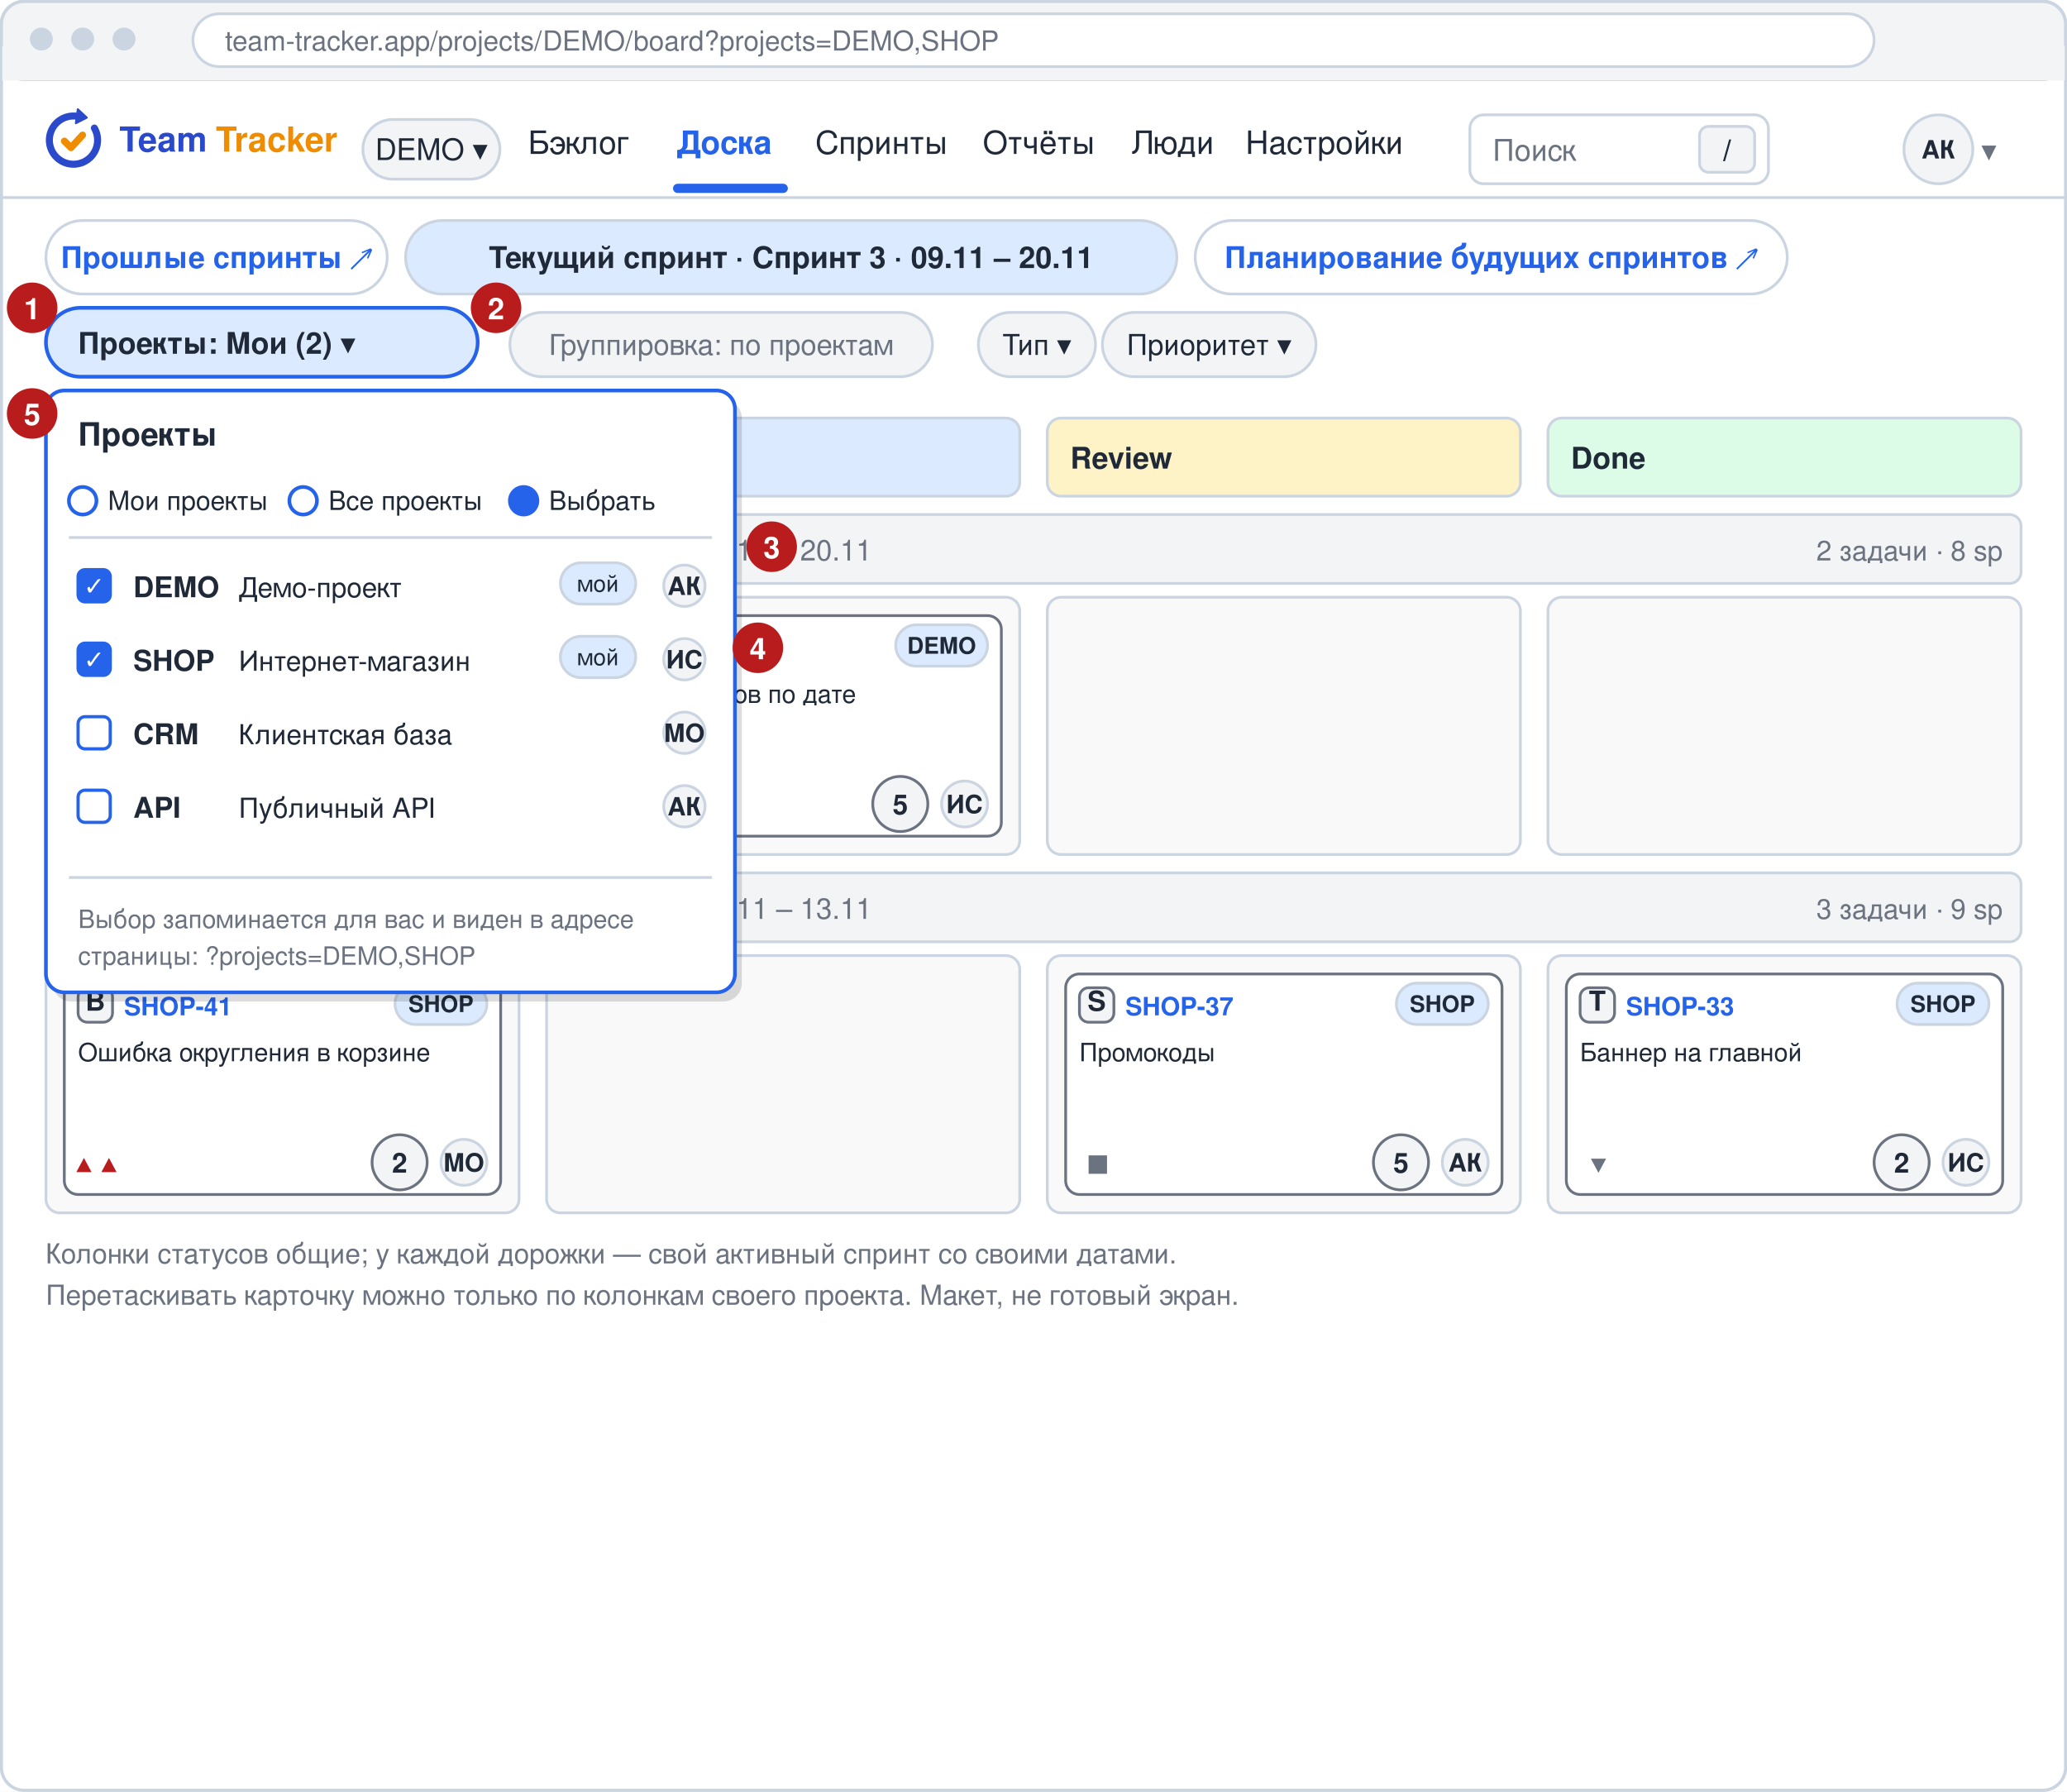
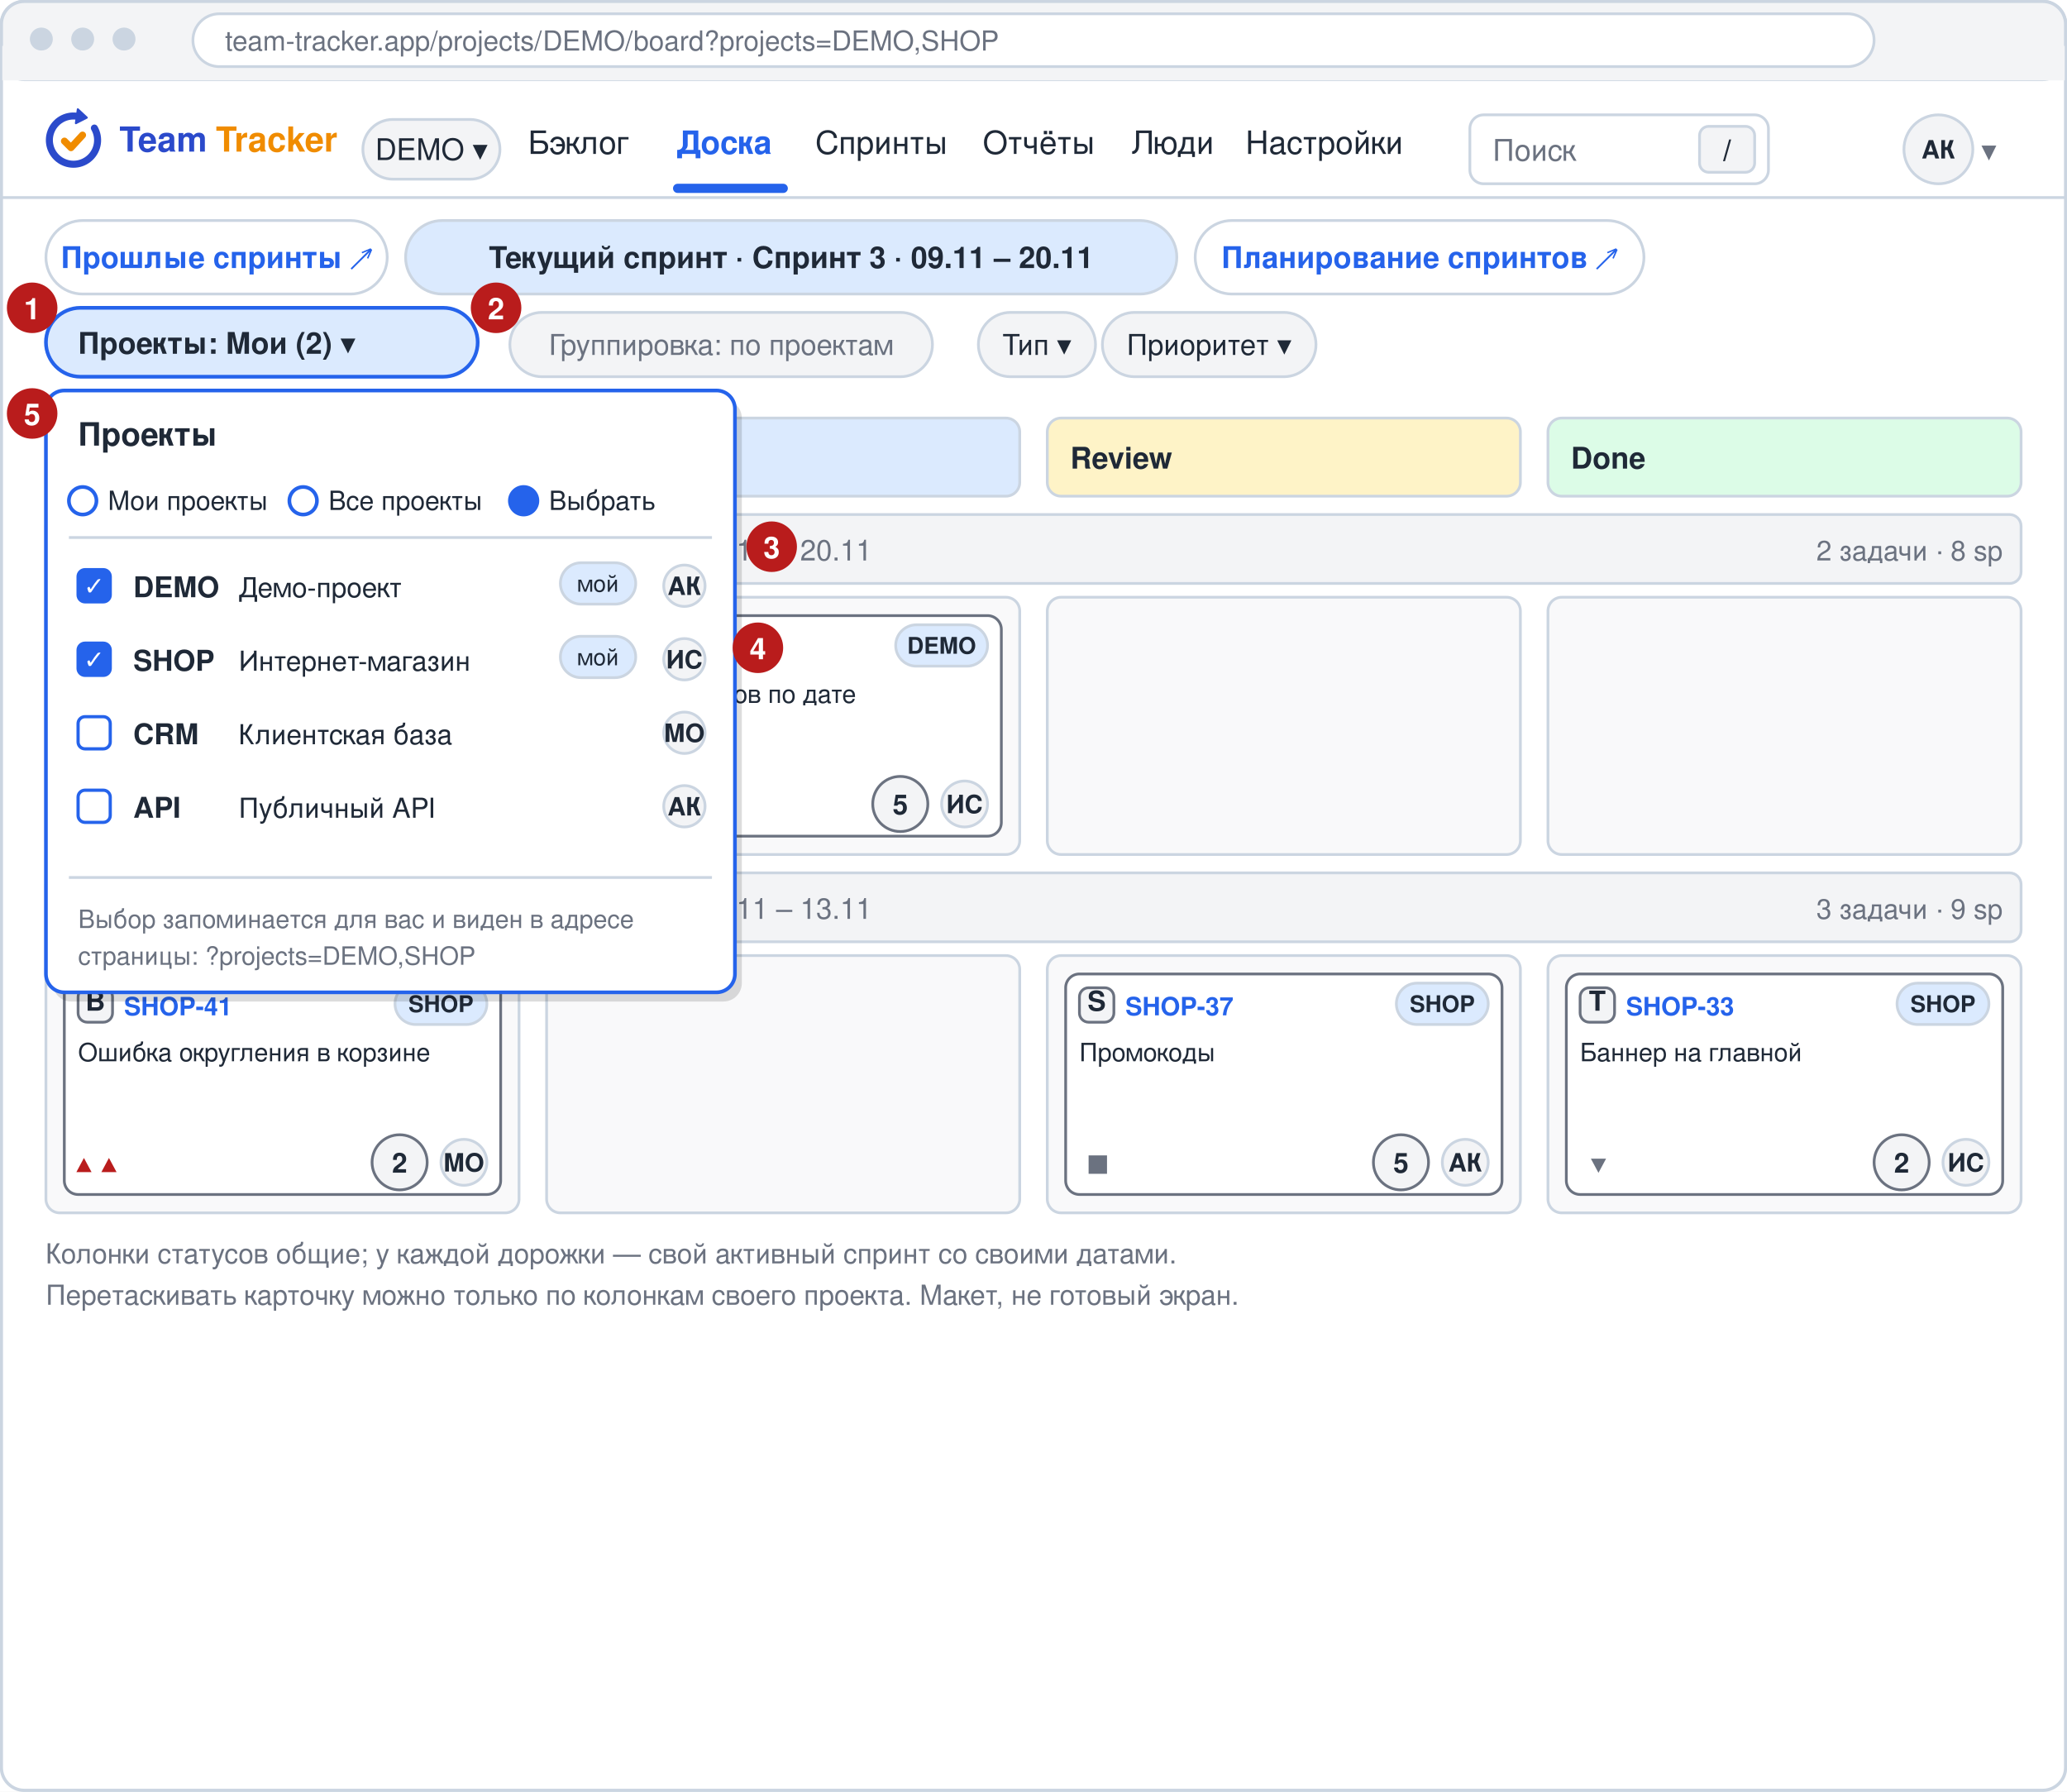
<svg xmlns="http://www.w3.org/2000/svg" width="900" height="780" viewBox="0 0 900 780" font-family="Helvetica, Arial, 'Segoe UI', 'DejaVu Sans', sans-serif" role="img" aria-label="Доска нескольких проектов: фильтр по проектам и дорожки-проекты">
  <defs>
    <marker id="arr" viewBox="0 0 10 10" refX="9" refY="5" markerWidth="7" markerHeight="7" orient="auto-start-reverse">
      <path d="M0 0 L10 5 L0 10 z" fill="#2563eb" />
    </marker>
  </defs>
  <rect width="900" height="780" fill="#ffffff" />
  <rect x="0.6" y="0.6" width="898.8" height="778.8" rx="10" fill="#ffffff" stroke="#cbd5e1" stroke-width="1.4" />
  <rect x="0.6" y="0.6" width="898.8" height="34" rx="10" fill="#f3f4f6" stroke="#cbd5e1" stroke-width="1.4" />
  <rect x="1" y="20" width="898" height="15" rx="0" fill="#f3f4f6" />
  <circle cx="18" cy="17" r="5" fill="#cbd5e1" />
  <circle cx="36" cy="17" r="5" fill="#cbd5e1" />
  <circle cx="54" cy="17" r="5" fill="#cbd5e1" />
  <rect x="84" y="6" width="732" height="23" rx="11.5" fill="#ffffff" stroke="#cbd5e1" stroke-width="1.2" />
  <text x="98" y="22" text-anchor="start" font-size="12" fill="#6b7280">team-tracker.app/projects/DEMO/board?projects=DEMO,SHOP</text>
  <line x1="1" y1="86" x2="899" y2="86" stroke="#cbd5e1" stroke-width="1.2" />
  <g transform="translate(18 47) scale(0.4375)">
    <path d="M52.78 20 A24 24 0 1 1 35.34 8.23" fill="none" stroke="#2B4ACB" stroke-width="7" stroke-linecap="round" />
    <polygon points="45.24,9.62 36.31,1.30 34.37,15.16" fill="#2B4ACB" stroke="#2B4ACB" stroke-width="2" stroke-linejoin="round" />
    <polyline points="23,33 29.5,39.5 41,27" fill="none" stroke="#F08C00" stroke-width="7" stroke-linecap="round" stroke-linejoin="round" />
  </g>
  <text x="52" y="66" text-anchor="start" font-size="15" font-weight="bold" fill="#2B4ACB">Team</text>
  <text x="94" y="66" text-anchor="start" font-size="15" font-weight="bold" fill="#F08C00">Tracker</text>
  <rect x="158" y="52" width="59.68" height="26" rx="13.0" fill="#f3f4f6" stroke="#cbd5e1" stroke-width="1.2" />
  <text x="187.84" y="69.68" text-anchor="middle" font-size="13" fill="#1f2937">DEMO ▾</text>
  <text x="230" y="67" text-anchor="start" font-size="14" fill="#1f2937">Бэклог</text>
  <text x="295.04" y="67" text-anchor="start" font-size="14" font-weight="bold" fill="#2563eb">Доска</text>
  <rect x="293.04" y="80" width="50.0" height="4" rx="2" fill="#2563eb" />
  <text x="355.04" y="67" text-anchor="start" font-size="14" fill="#1f2937">Спринты</text>
  <text x="427.92" y="67" text-anchor="start" font-size="14" fill="#1f2937">Отчёты</text>
  <text x="492.96" y="67" text-anchor="start" font-size="14" fill="#1f2937">Люди</text>
  <text x="542.32" y="67" text-anchor="start" font-size="14" fill="#1f2937">Настройки</text>
  <rect x="640" y="50" width="130" height="30" rx="6" fill="#ffffff" stroke="#cbd5e1" stroke-width="1.2" />
  <text x="650" y="70" text-anchor="start" font-size="13" fill="#6b7280">Поиск</text>
  <rect x="740" y="55" width="24" height="20" rx="4" fill="#f3f4f6" stroke="#cbd5e1" stroke-width="1.2" />
  <text x="752" y="70" text-anchor="middle" font-size="13" font-weight="bold" fill="#1f2937">/</text>
  <circle cx="844" cy="65" r="15" fill="#f3f4f6" stroke="#cbd5e1" stroke-width="1.2" />
  <text x="844" y="69" text-anchor="middle" font-size="11" font-weight="bold" fill="#1f2937">АК</text>
  <text x="866" y="70" text-anchor="middle" font-size="13" fill="#6b7280">▾</text>
  <rect x="20" y="96" width="148.6" height="32" rx="16.0" fill="#ffffff" stroke="#cbd5e1" stroke-width="1.2" />
  <text x="94.3" y="116.68" text-anchor="middle" font-size="13" font-weight="bold" fill="#2563eb">Прошлые спринты ↗</text>
  <rect x="176.6" y="96" width="335.8" height="32" rx="16.0" fill="#dbeafe" stroke="#cbd5e1" stroke-width="1.2" />
  <text x="344.5" y="116.68" text-anchor="middle" font-size="13" font-weight="bold" fill="#1f2937">Текущий спринт · Спринт 3 · 09.11 – 20.11</text>
-   <rect x="520.4" y="96" width="257.8" height="32" rx="16.0" fill="#ffffff" stroke="#cbd5e1" stroke-width="1.2" />
-   <text x="649.3" y="116.68" text-anchor="middle" font-size="13" font-weight="bold" fill="#2563eb">Планирование будущих спринтов ↗</text>
+   <rect x="520.4" y="96" width="195.4" height="32" rx="16.0" fill="#ffffff" stroke="#cbd5e1" stroke-width="1.2" />
+   <text x="618.1" y="116.68" text-anchor="middle" font-size="13" font-weight="bold" fill="#2563eb">Планирование спринтов ↗</text>
  <rect x="20" y="134" width="188" height="30" rx="15" fill="#dbeafe" stroke="#2563eb" stroke-width="1.6" />
  <text x="34" y="154" text-anchor="start" font-size="13" font-weight="bold" fill="#1f2937">Проекты: Мои (2) ▾</text>
  <circle cx="14" cy="134" r="11" fill="#b91c1c" />
  <text x="14" y="139" text-anchor="middle" font-size="13" font-weight="bold" fill="#ffffff">1</text>
  <rect x="222" y="136" width="184" height="28" rx="14.0" fill="#f3f4f6" stroke="#cbd5e1" stroke-width="1.2" />
  <text x="314.0" y="154.5" text-anchor="middle" font-size="12.5" fill="#6b7280">Группировка: по проектам</text>
  <rect x="426" y="136" width="51.0" height="28" rx="14.0" fill="#f3f4f6" stroke="#cbd5e1" stroke-width="1.2" />
  <text x="451.5" y="154.5" text-anchor="middle" font-size="12.5" fill="#1f2937">Тип ▾</text>
  <rect x="480" y="136" width="93" height="28" rx="14.0" fill="#f3f4f6" stroke="#cbd5e1" stroke-width="1.2" />
  <text x="526.5" y="154.5" text-anchor="middle" font-size="12.5" fill="#1f2937">Приоритет ▾</text>
  <circle cx="216" cy="134" r="11" fill="#b91c1c" />
  <text x="216" y="139" text-anchor="middle" font-size="13" font-weight="bold" fill="#ffffff">2</text>
  <rect x="20.0" y="182" width="206.0" height="34" rx="6" fill="#e0e7ff" stroke="#cbd5e1" stroke-width="1.2" />
  <text x="30.0" y="204" text-anchor="start" font-size="13" font-weight="bold" fill="#1f2937">To Do</text>
  <rect x="238.0" y="182" width="206.0" height="34" rx="6" fill="#dbeafe" stroke="#cbd5e1" stroke-width="1.2" />
  <text x="248.0" y="204" text-anchor="start" font-size="13" font-weight="bold" fill="#1f2937">In Progress</text>
  <rect x="456.0" y="182" width="206.0" height="34" rx="6" fill="#fef3c7" stroke="#cbd5e1" stroke-width="1.2" />
  <text x="466.0" y="204" text-anchor="start" font-size="13" font-weight="bold" fill="#1f2937">Review</text>
  <rect x="674.0" y="182" width="206.0" height="34" rx="6" fill="#dcfce7" stroke="#cbd5e1" stroke-width="1.2" />
  <text x="684.0" y="204" text-anchor="start" font-size="13" font-weight="bold" fill="#1f2937">Done</text>
  <rect x="20" y="224" width="860" height="30" rx="5" fill="#f3f4f6" stroke="#cbd5e1" stroke-width="1.2" />
  <text x="30" y="244" text-anchor="start" font-size="12" fill="#1f2937">▾</text>
  <rect x="48" y="228" width="43.6" height="22" rx="11.0" fill="#dbeafe" stroke="#cbd5e1" stroke-width="1.2" />
  <text x="69.8" y="243.14" text-anchor="middle" font-size="11.5" font-weight="bold" fill="#1f2937">DEMO</text>
  <text x="94" y="244" text-anchor="start" font-size="13" font-weight="bold" fill="#1f2937">Демо-проект</text>
  <text x="240" y="244" text-anchor="start" font-size="12.5" fill="#6b7280">Спринт 3 · 09.11 – 20.11</text>
  <text x="872" y="244" text-anchor="end" font-size="12" fill="#6b7280">2 задачи · 8 sp</text>
  <rect x="20.0" y="260" width="206.0" height="112" rx="6" fill="#f3f4f6" fill-opacity="0.55" stroke="#cbd5e1" stroke-width="1.2" />
  <rect x="28.0" y="268" width="190.0" height="96" rx="6" fill="#ffffff" stroke="#6b7280" stroke-width="1.2" />
  <rect x="34.0" y="274" width="15" height="15" rx="4" fill="#f3f4f6" stroke="#6b7280" stroke-width="1.2" />
  <text x="41.5" y="284" text-anchor="middle" font-size="12" font-weight="bold" fill="#1f2937">S</text>
  <text x="54.0" y="286" text-anchor="start" font-size="11" font-weight="bold" fill="#2563eb">DEMO-22</text>
  <rect x="172.0" y="272" width="40.0" height="18" rx="9.0" fill="#dbeafe" stroke="#cbd5e1" stroke-width="1.2" />
  <text x="192.0" y="284.6" text-anchor="middle" font-size="10" font-weight="bold" fill="#1f2937">DEMO</text>
  <text x="34.0" y="306" text-anchor="start" font-size="11" fill="#1f2937">Детали заказа</text>
  <text x="42.0" y="355" text-anchor="middle" font-size="11" font-weight="bold" fill="#b91c1c">▲</text>
  <circle cx="174.0" cy="350" r="12" fill="#f3f4f6" stroke="#6b7280" stroke-width="1.2" />
  <text x="174.0" y="354.5" text-anchor="middle" font-size="12" font-weight="bold" fill="#1f2937">3</text>
  <circle cx="202.0" cy="350" r="10" fill="#f3f4f6" stroke="#cbd5e1" stroke-width="1.2" />
  <text x="202.0" y="354" text-anchor="middle" font-size="11" font-weight="bold" fill="#1f2937">ИС</text>
  <rect x="238.0" y="260" width="206.0" height="112" rx="6" fill="#f3f4f6" fill-opacity="0.55" stroke="#cbd5e1" stroke-width="1.2" />
  <rect x="246.0" y="268" width="190.0" height="96" rx="6" fill="#ffffff" stroke="#6b7280" stroke-width="1.2" />
  <rect x="252.0" y="274" width="15" height="15" rx="4" fill="#f3f4f6" stroke="#6b7280" stroke-width="1.2" />
  <text x="259.5" y="284" text-anchor="middle" font-size="12" font-weight="bold" fill="#1f2937">T</text>
  <text x="272.0" y="286" text-anchor="start" font-size="11" font-weight="bold" fill="#2563eb">DEMO-19</text>
  <rect x="390.0" y="272" width="40.0" height="18" rx="9.0" fill="#dbeafe" stroke="#cbd5e1" stroke-width="1.2" />
  <text x="410.0" y="284.6" text-anchor="middle" font-size="10" font-weight="bold" fill="#1f2937">DEMO</text>
  <text x="252.0" y="306" text-anchor="start" font-size="11" fill="#1f2937">Фильтр заказов по дате</text>
  <text x="260.0" y="355" text-anchor="middle" font-size="11" font-weight="bold" fill="#b91c1c">▲</text>
  <circle cx="392.0" cy="350" r="12" fill="#f3f4f6" stroke="#6b7280" stroke-width="1.2" />
  <text x="392.0" y="354.5" text-anchor="middle" font-size="12" font-weight="bold" fill="#1f2937">5</text>
  <circle cx="420.0" cy="350" r="10" fill="#f3f4f6" stroke="#cbd5e1" stroke-width="1.2" />
  <text x="420.0" y="354" text-anchor="middle" font-size="11" font-weight="bold" fill="#1f2937">ИС</text>
  <rect x="456.0" y="260" width="206.0" height="112" rx="6" fill="#f3f4f6" fill-opacity="0.55" stroke="#cbd5e1" stroke-width="1.2" />
  <rect x="674.0" y="260" width="206.0" height="112" rx="6" fill="#f3f4f6" fill-opacity="0.55" stroke="#cbd5e1" stroke-width="1.2" />
  <rect x="20" y="380" width="860" height="30" rx="5" fill="#f3f4f6" stroke="#cbd5e1" stroke-width="1.2" />
  <text x="30" y="400" text-anchor="start" font-size="12" fill="#1f2937">▾</text>
  <rect x="48" y="384" width="43.6" height="22" rx="11.0" fill="#dbeafe" stroke="#cbd5e1" stroke-width="1.2" />
  <text x="69.8" y="399.14" text-anchor="middle" font-size="11.5" font-weight="bold" fill="#1f2937">SHOP</text>
  <text x="94" y="400" text-anchor="start" font-size="13" font-weight="bold" fill="#1f2937">Интернет-магазин</text>
  <text x="240" y="400" text-anchor="start" font-size="12.5" fill="#6b7280">Спринт 5 · 02.11 – 13.11</text>
  <text x="872" y="400" text-anchor="end" font-size="12" fill="#6b7280">3 задачи · 9 sp</text>
  <rect x="20.0" y="416" width="206.0" height="112" rx="6" fill="#f3f4f6" fill-opacity="0.55" stroke="#cbd5e1" stroke-width="1.2" />
  <rect x="28.0" y="424" width="190.0" height="96" rx="6" fill="#ffffff" stroke="#6b7280" stroke-width="1.2" />
  <rect x="34.0" y="430" width="15" height="15" rx="4" fill="#f3f4f6" stroke="#6b7280" stroke-width="1.2" />
  <text x="41.5" y="440" text-anchor="middle" font-size="12" font-weight="bold" fill="#1f2937">B</text>
  <text x="54.0" y="442" text-anchor="start" font-size="11" font-weight="bold" fill="#2563eb">SHOP-41</text>
  <rect x="172.0" y="428" width="40.0" height="18" rx="9.0" fill="#dbeafe" stroke="#cbd5e1" stroke-width="1.2" />
  <text x="192.0" y="440.6" text-anchor="middle" font-size="10" font-weight="bold" fill="#1f2937">SHOP</text>
  <text x="34.0" y="462" text-anchor="start" font-size="11" fill="#1f2937">Ошибка округления в корзине</text>
  <text x="42.0" y="511" text-anchor="middle" font-size="11" font-weight="bold" fill="#b91c1c">▲▲</text>
  <circle cx="174.0" cy="506" r="12" fill="#f3f4f6" stroke="#6b7280" stroke-width="1.2" />
  <text x="174.0" y="510.5" text-anchor="middle" font-size="12" font-weight="bold" fill="#1f2937">2</text>
  <circle cx="202.0" cy="506" r="10" fill="#f3f4f6" stroke="#cbd5e1" stroke-width="1.2" />
  <text x="202.0" y="510" text-anchor="middle" font-size="11" font-weight="bold" fill="#1f2937">МО</text>
  <rect x="238.0" y="416" width="206.0" height="112" rx="6" fill="#f3f4f6" fill-opacity="0.55" stroke="#cbd5e1" stroke-width="1.2" />
  <rect x="456.0" y="416" width="206.0" height="112" rx="6" fill="#f3f4f6" fill-opacity="0.55" stroke="#cbd5e1" stroke-width="1.2" />
  <rect x="464.0" y="424" width="190.0" height="96" rx="6" fill="#ffffff" stroke="#6b7280" stroke-width="1.2" />
  <rect x="470.0" y="430" width="15" height="15" rx="4" fill="#f3f4f6" stroke="#6b7280" stroke-width="1.2" />
  <text x="477.5" y="440" text-anchor="middle" font-size="12" font-weight="bold" fill="#1f2937">S</text>
  <text x="490.0" y="442" text-anchor="start" font-size="11" font-weight="bold" fill="#2563eb">SHOP-37</text>
  <rect x="608.0" y="428" width="40.0" height="18" rx="9.0" fill="#dbeafe" stroke="#cbd5e1" stroke-width="1.2" />
  <text x="628.0" y="440.6" text-anchor="middle" font-size="10" font-weight="bold" fill="#1f2937">SHOP</text>
  <text x="470.0" y="462" text-anchor="start" font-size="11" fill="#1f2937">Промокоды</text>
  <text x="478.0" y="511" text-anchor="middle" font-size="11" fill="#6b7280">■</text>
  <circle cx="610.0" cy="506" r="12" fill="#f3f4f6" stroke="#6b7280" stroke-width="1.2" />
  <text x="610.0" y="510.5" text-anchor="middle" font-size="12" font-weight="bold" fill="#1f2937">5</text>
  <circle cx="638.0" cy="506" r="10" fill="#f3f4f6" stroke="#cbd5e1" stroke-width="1.2" />
  <text x="638.0" y="510" text-anchor="middle" font-size="11" font-weight="bold" fill="#1f2937">АК</text>
  <rect x="674.0" y="416" width="206.0" height="112" rx="6" fill="#f3f4f6" fill-opacity="0.55" stroke="#cbd5e1" stroke-width="1.2" />
  <rect x="682.0" y="424" width="190.0" height="96" rx="6" fill="#ffffff" stroke="#6b7280" stroke-width="1.2" />
  <rect x="688.0" y="430" width="15" height="15" rx="4" fill="#f3f4f6" stroke="#6b7280" stroke-width="1.2" />
  <text x="695.5" y="440" text-anchor="middle" font-size="12" font-weight="bold" fill="#1f2937">T</text>
  <text x="708.0" y="442" text-anchor="start" font-size="11" font-weight="bold" fill="#2563eb">SHOP-33</text>
  <rect x="826.0" y="428" width="40.0" height="18" rx="9.0" fill="#dbeafe" stroke="#cbd5e1" stroke-width="1.2" />
  <text x="846.0" y="440.6" text-anchor="middle" font-size="10" font-weight="bold" fill="#1f2937">SHOP</text>
  <text x="688.0" y="462" text-anchor="start" font-size="11" fill="#1f2937">Баннер на главной</text>
  <text x="696.0" y="511" text-anchor="middle" font-size="11" fill="#6b7280">▼</text>
  <circle cx="828.0" cy="506" r="12" fill="#f3f4f6" stroke="#6b7280" stroke-width="1.2" />
  <text x="828.0" y="510.5" text-anchor="middle" font-size="12" font-weight="bold" fill="#1f2937">2</text>
  <circle cx="856.0" cy="506" r="10" fill="#f3f4f6" stroke="#cbd5e1" stroke-width="1.2" />
  <text x="856.0" y="510" text-anchor="middle" font-size="11" font-weight="bold" fill="#1f2937">ИС</text>
  <text x="20" y="550" text-anchor="start" font-size="12" fill="#6b7280">Колонки статусов общие; у каждой дорожки — свой активный спринт со своими датами.</text>
  <text x="20" y="568" text-anchor="start" font-size="12" fill="#6b7280">Перетаскивать карточку можно только по колонкам своего проекта. Макет, не готовый экран.</text>
  <rect x="23" y="174" width="300" height="262" rx="8" fill="#000000" fill-opacity="0.14" />
  <rect x="20" y="170" width="300" height="262" rx="8" fill="#ffffff" stroke="#2563eb" stroke-width="1.6" />
  <text x="34" y="194" text-anchor="start" font-size="14" font-weight="bold" fill="#1f2937">Проекты</text>
  <circle cx="36" cy="218" r="6" fill="#ffffff" stroke="#2563eb" stroke-width="1.6" />
  <text x="47" y="222" text-anchor="start" font-size="11.5" fill="#1f2937">Мои проекты</text>
  <circle cx="132" cy="218" r="6" fill="#ffffff" stroke="#2563eb" stroke-width="1.6" />
  <text x="143" y="222" text-anchor="start" font-size="11.5" fill="#1f2937">Все проекты</text>
  <circle cx="228" cy="218" r="6" fill="#2563eb" stroke="#2563eb" stroke-width="1.6" />
  <text x="239" y="222" text-anchor="start" font-size="11.5" fill="#1f2937">Выбрать</text>
  <line x1="30" y1="234" x2="310" y2="234" stroke="#cbd5e1" stroke-width="1.2" />
  <rect x="34" y="248" width="14" height="14" rx="3" fill="#2563eb" stroke="#2563eb" stroke-width="1.4" />
  <text x="41" y="259" text-anchor="middle" font-size="11" font-weight="bold" fill="#ffffff">✓</text>
  <text x="58" y="260" text-anchor="start" font-size="12.5" font-weight="bold" fill="#1f2937">DEMO</text>
  <text x="104" y="260" text-anchor="start" font-size="12" fill="#1f2937">Демо-проект</text>
  <rect x="244" y="245" width="32.8" height="18" rx="9.0" fill="#dbeafe" stroke="#cbd5e1" stroke-width="1.2" />
  <text x="260.4" y="257.6" text-anchor="middle" font-size="10" fill="#1f2937">мой</text>
  <circle cx="298" cy="255" r="9" fill="#f3f4f6" stroke="#cbd5e1" stroke-width="1.2" />
  <text x="298" y="259" text-anchor="middle" font-size="11" font-weight="bold" fill="#1f2937">АК</text>
  <rect x="34" y="280" width="14" height="14" rx="3" fill="#2563eb" stroke="#2563eb" stroke-width="1.4" />
  <text x="41" y="291" text-anchor="middle" font-size="11" font-weight="bold" fill="#ffffff">✓</text>
  <text x="58" y="292" text-anchor="start" font-size="12.5" font-weight="bold" fill="#1f2937">SHOP</text>
  <text x="104" y="292" text-anchor="start" font-size="12" fill="#1f2937">Интернет-магазин</text>
  <rect x="244" y="277" width="32.8" height="18" rx="9.0" fill="#dbeafe" stroke="#cbd5e1" stroke-width="1.2" />
  <text x="260.4" y="289.6" text-anchor="middle" font-size="10" fill="#1f2937">мой</text>
  <circle cx="298" cy="287" r="9" fill="#f3f4f6" stroke="#cbd5e1" stroke-width="1.2" />
  <text x="298" y="291" text-anchor="middle" font-size="11" font-weight="bold" fill="#1f2937">ИС</text>
  <rect x="34" y="312" width="14" height="14" rx="3" fill="#ffffff" stroke="#2563eb" stroke-width="1.4" />
  <text x="58" y="324" text-anchor="start" font-size="12.5" font-weight="bold" fill="#1f2937">CRM</text>
  <text x="104" y="324" text-anchor="start" font-size="12" fill="#1f2937">Клиентская база</text>
  <circle cx="298" cy="319" r="9" fill="#f3f4f6" stroke="#cbd5e1" stroke-width="1.2" />
  <text x="298" y="323" text-anchor="middle" font-size="11" font-weight="bold" fill="#1f2937">МО</text>
  <rect x="34" y="344" width="14" height="14" rx="3" fill="#ffffff" stroke="#2563eb" stroke-width="1.4" />
  <text x="58" y="356" text-anchor="start" font-size="12.5" font-weight="bold" fill="#1f2937">API</text>
  <text x="104" y="356" text-anchor="start" font-size="12" fill="#1f2937">Публичный API</text>
  <circle cx="298" cy="351" r="9" fill="#f3f4f6" stroke="#cbd5e1" stroke-width="1.2" />
  <text x="298" y="355" text-anchor="middle" font-size="11" font-weight="bold" fill="#1f2937">АК</text>
  <line x1="30" y1="382" x2="310" y2="382" stroke="#cbd5e1" stroke-width="1.2" />
  <text x="34" y="404" text-anchor="start" font-size="11" fill="#6b7280">Выбор запоминается для вас и виден в адресе</text>
  <text x="34" y="420" text-anchor="start" font-size="11" fill="#6b7280">страницы: ?projects=DEMO,SHOP</text>
  <circle cx="336" cy="238" r="11" fill="#b91c1c" />
  <text x="336" y="243" text-anchor="middle" font-size="13" font-weight="bold" fill="#ffffff">3</text>
  <circle cx="330" cy="282" r="11" fill="#b91c1c" />
  <text x="330" y="287" text-anchor="middle" font-size="13" font-weight="bold" fill="#ffffff">4</text>
  <circle cx="14" cy="180" r="11" fill="#b91c1c" />
  <text x="14" y="185" text-anchor="middle" font-size="13" font-weight="bold" fill="#ffffff">5</text>
</svg>
